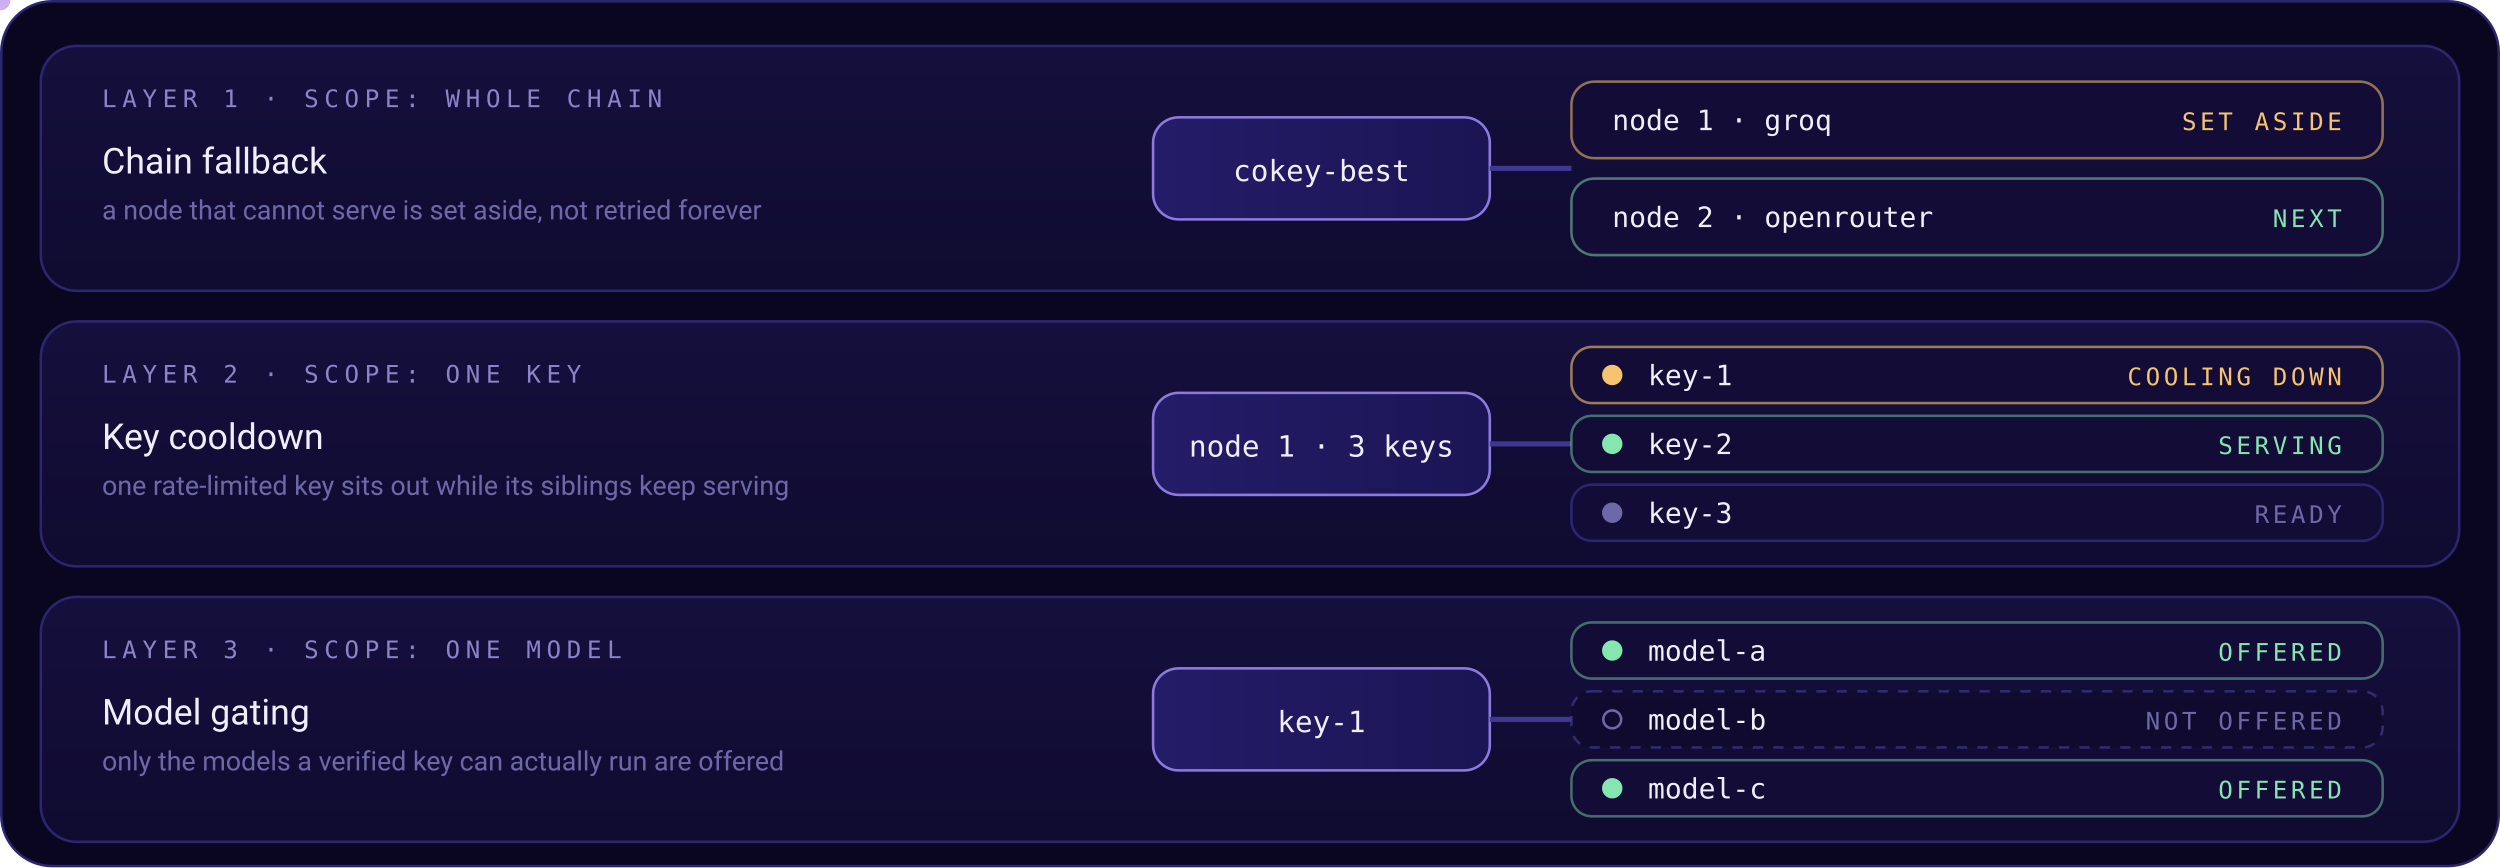
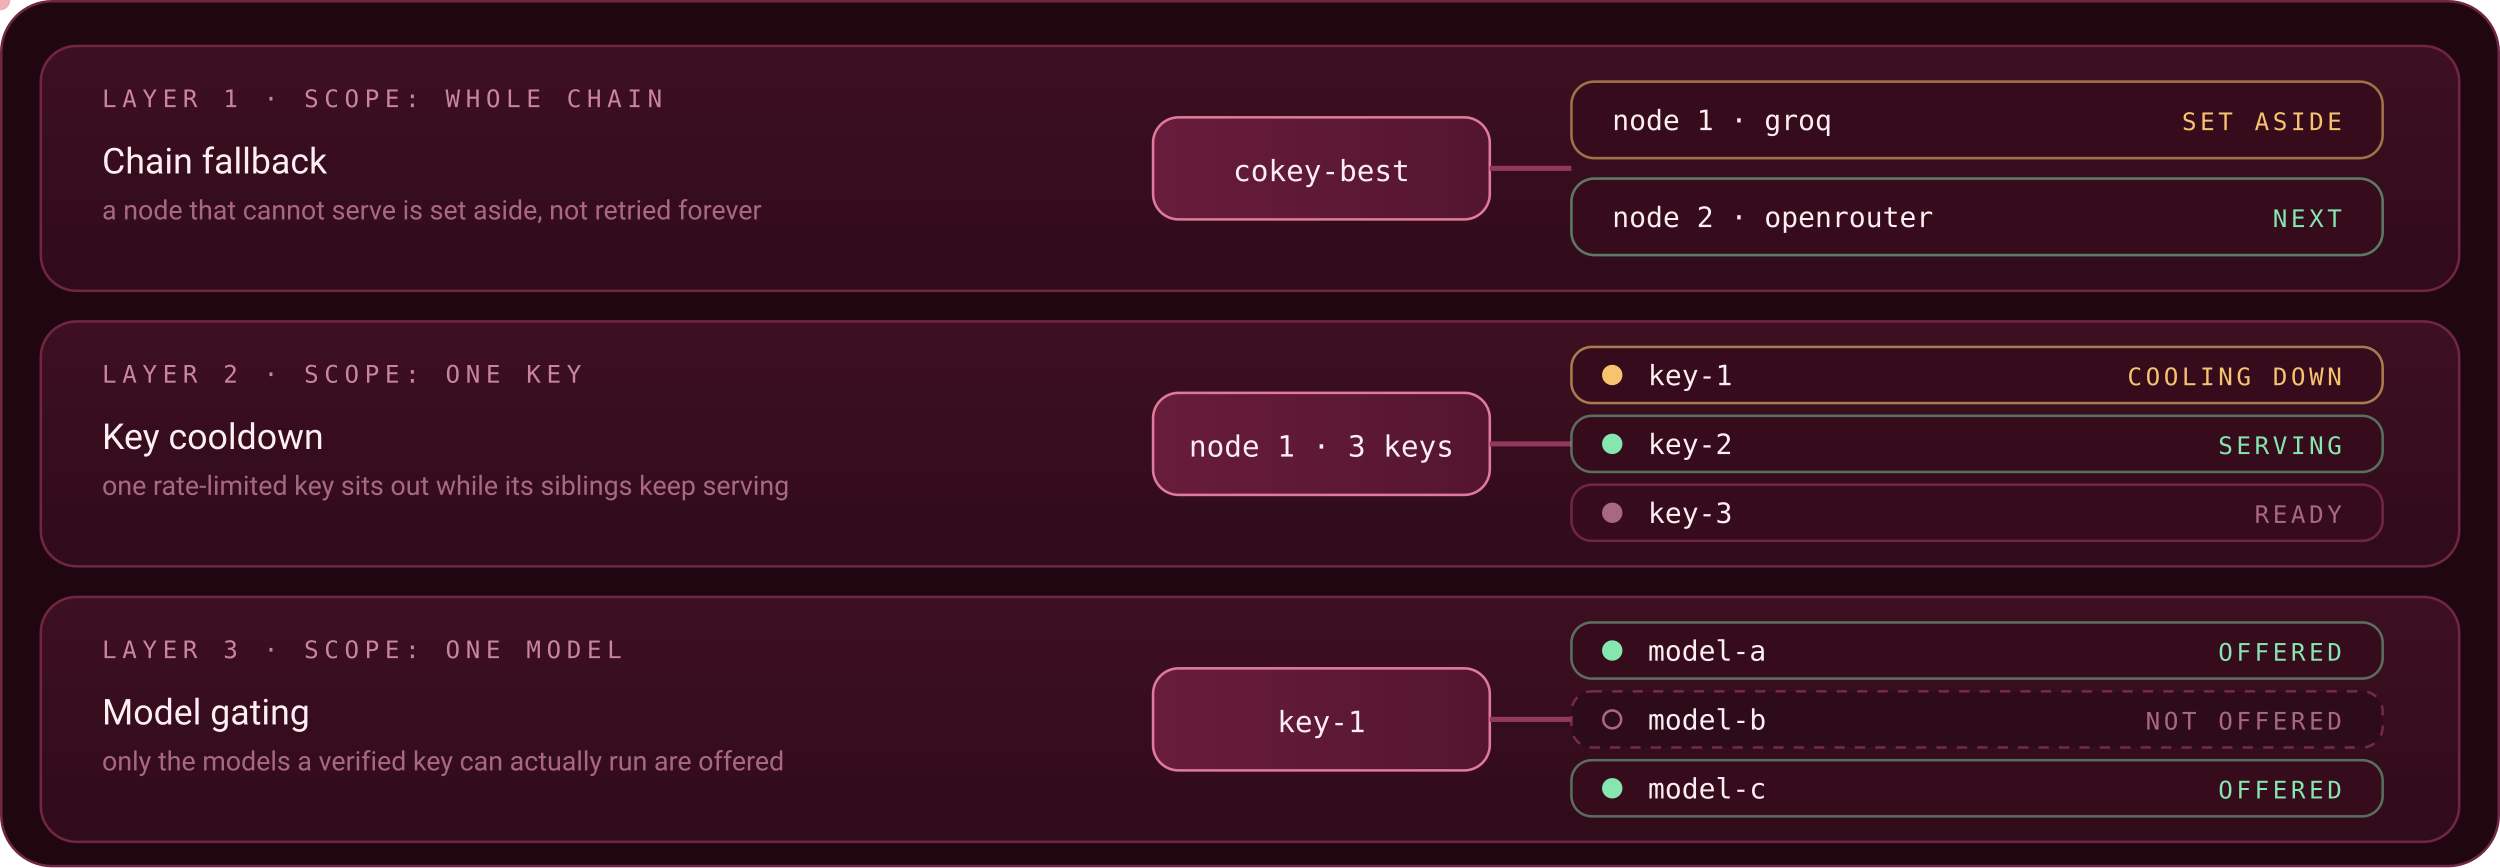
<svg xmlns="http://www.w3.org/2000/svg" viewBox="0 0 980 340" width="980" height="340" role="img" aria-label="Three layers of containment: chain fallback, key cooldown and model gating">
  <defs>
    <linearGradient id="row" x1="0" y1="0" x2="0" y2="1">
-       <stop offset="0" stop-color="#150F3D" />
-       <stop offset="1" stop-color="#100B30" />
+       <stop offset="0" stop-color="#3D0F21" />
+       <stop offset="1" stop-color="#300B19" />
    </linearGradient>
    <linearGradient id="hub" x1="0" y1="0" x2="1" y2="0">
-       <stop offset="0" stop-color="#241C68" />
-       <stop offset="1" stop-color="#1B1554" />
+       <stop offset="0" stop-color="#681C3B" />
+       <stop offset="1" stop-color="#541530" />
    </linearGradient>
    <style>
      .row-kicker {
        font-family: ui-monospace, SFMono-Regular, Menlo, monospace;
        font-size: 9.5px;
        letter-spacing: 2.2px;
-         fill: #8b84c9;
+         fill: #C984A1;
      }
      .row-title {
        font-family: ui-sans-serif, system-ui, -apple-system, "Segoe UI", Roboto, sans-serif;
        font-size: 14px;
-         fill: #f1eefc;
+         fill: #FCEEF2;
      }
      .row-blurb {
        font-family: ui-sans-serif, system-ui, -apple-system, "Segoe UI", Roboto, sans-serif;
        font-size: 10.5px;
-         fill: #6f68a8;
+         fill: #A86882;
      }
      .hub-text {
        font-family: ui-monospace, SFMono-Regular, Menlo, monospace;
        font-size: 11.5px;
-         fill: #f1eefc;
+         fill: #FCEEF2;
      }
      .chip {
        font-family: ui-monospace, SFMono-Regular, Menlo, monospace;
        font-size: 11px;
-         fill: #f1eefc;
+         fill: #FCEEF2;
      }
      .chip-note {
        font-family: ui-monospace, SFMono-Regular, Menlo, monospace;
        font-size: 9.5px;
        letter-spacing: 1.4px;
      }
    </style>
  </defs>
-   <rect x="0.5" y="0.5" width="979" height="339" rx="20" fill="#0A0620" stroke="#2C2570" />
-   <rect x="16" y="18" width="948" height="96" rx="14" fill="url(#row)" stroke="#2C2570" />
+   <rect x="0.5" y="0.5" width="979" height="339" rx="20" fill="#20060F" stroke="#702545" />
+   <rect x="16" y="18" width="948" height="96" rx="14" fill="url(#row)" stroke="#702545" />
  <text class="row-kicker" x="40" y="42">LAYER 1 · SCOPE: WHOLE CHAIN</text>
  <text class="row-title" x="40" y="68">Chain fallback</text>
  <text class="row-blurb" x="40" y="86">a node that cannot serve is set aside, not retried forever</text>
-   <rect x="452" y="46" width="132" height="40" rx="10" fill="url(#hub)" stroke="#8D7AE0" />
+   <rect x="452" y="46" width="132" height="40" rx="10" fill="url(#hub)" stroke="#E07A9C" />
  <text class="hub-text" x="518" y="71" text-anchor="middle">cokey-best</text>
-   <line x1="584" y1="66" x2="616" y2="66" stroke="#403890" stroke-width="2" />
-   <rect x="616" y="32" width="318" height="30" rx="9" fill="#120C36" stroke="#F6C46E" stroke-opacity="0.55" />
+   <line x1="584" y1="66" x2="616" y2="66" stroke="#90385D" stroke-width="2" />
+   <rect x="616" y="32" width="318" height="30" rx="9" fill="#360C1C" stroke="#F6C46E" stroke-opacity="0.55" />
  <text class="chip" x="632" y="51">node 1 · groq</text>
  <text class="chip-note" x="918" y="51" text-anchor="end" fill="#F6C46E">SET ASIDE</text>
-   <rect x="616" y="70" width="318" height="30" rx="9" fill="#120C36" stroke="#86E6B0" stroke-opacity="0.5" />
+   <rect x="616" y="70" width="318" height="30" rx="9" fill="#360C1C" stroke="#86E6B0" stroke-opacity="0.5" />
  <text class="chip" x="632" y="89">node 2 · openrouter</text>
  <text class="chip-note" x="918" y="89" text-anchor="end" fill="#86E6B0">NEXT</text>
-   <circle r="4" fill="#CDB0F0">
+   <circle r="4" fill="#F0B0B4">
    <animate attributeName="opacity" dur="4.4s" repeatCount="indefinite" values="0;0;1;1;0" keyTimes="0;0.05;0.2;0.85;0.95" />
    <animateMotion dur="4.4s" repeatCount="indefinite" calcMode="linear" keyPoints="0;0;1;1" keyTimes="0;0.05;0.85;1" path="M586 66 H614" />
  </circle>
-   <rect x="16" y="126" width="948" height="96" rx="14" fill="url(#row)" stroke="#2C2570" />
+   <rect x="16" y="126" width="948" height="96" rx="14" fill="url(#row)" stroke="#702545" />
  <text class="row-kicker" x="40" y="150">LAYER 2 · SCOPE: ONE KEY</text>
  <text class="row-title" x="40" y="176">Key cooldown</text>
  <text class="row-blurb" x="40" y="194">one rate-limited key sits out while its siblings keep serving</text>
-   <rect x="452" y="154" width="132" height="40" rx="10" fill="url(#hub)" stroke="#8D7AE0" />
+   <rect x="452" y="154" width="132" height="40" rx="10" fill="url(#hub)" stroke="#E07A9C" />
  <text class="hub-text" x="518" y="179" text-anchor="middle">node 1 · 3 keys</text>
-   <line x1="584" y1="174" x2="616" y2="174" stroke="#403890" stroke-width="2" />
-   <rect x="616" y="136" width="318" height="22" rx="8" fill="#120C36" stroke="#F6C46E" stroke-opacity="0.6" />
+   <line x1="584" y1="174" x2="616" y2="174" stroke="#90385D" stroke-width="2" />
+   <rect x="616" y="136" width="318" height="22" rx="8" fill="#360C1C" stroke="#F6C46E" stroke-opacity="0.6" />
  <circle cx="632" cy="147" r="4" fill="#F6C46E">
    <animate attributeName="opacity" values="1;0.3;1" dur="1.6s" repeatCount="indefinite" />
  </circle>
  <text class="chip" x="646" y="151">key-1</text>
  <text class="chip-note" x="918" y="151" text-anchor="end" fill="#F6C46E">COOLING DOWN</text>
-   <rect x="616" y="163" width="318" height="22" rx="8" fill="#120C36" stroke="#86E6B0" stroke-opacity="0.45" />
+   <rect x="616" y="163" width="318" height="22" rx="8" fill="#360C1C" stroke="#86E6B0" stroke-opacity="0.45" />
  <circle cx="632" cy="174" r="4" fill="#86E6B0" />
  <text class="chip" x="646" y="178">key-2</text>
  <text class="chip-note" x="918" y="178" text-anchor="end" fill="#86E6B0">SERVING</text>
-   <rect x="616" y="190" width="318" height="22" rx="8" fill="#120C36" stroke="#2C2570" />
-   <circle cx="632" cy="201" r="4" fill="#6F68A8" />
-   <text class="chip" x="646" y="205" fill="#B4AEE6">key-3</text>
-   <text class="chip-note" x="918" y="205" text-anchor="end" fill="#6F68A8">READY</text>
-   <circle r="4" fill="#CDB0F0">
+   <rect x="616" y="190" width="318" height="22" rx="8" fill="#360C1C" stroke="#702545" />
+   <circle cx="632" cy="201" r="4" fill="#A86882" />
+   <text class="chip" x="646" y="205" fill="#E6AEC5">key-3</text>
+   <text class="chip-note" x="918" y="205" text-anchor="end" fill="#A86882">READY</text>
+   <circle r="4" fill="#F0B0B4">
    <animate attributeName="opacity" dur="4.4s" repeatCount="indefinite" values="0;0;1;1;0" keyTimes="0;0.25;0.4;0.85;0.95" />
    <animateMotion dur="4.4s" repeatCount="indefinite" calcMode="linear" keyPoints="0;0;1;1" keyTimes="0;0.25;0.85;1" path="M586 174 H614" />
  </circle>
-   <rect x="16" y="234" width="948" height="96" rx="14" fill="url(#row)" stroke="#2C2570" />
+   <rect x="16" y="234" width="948" height="96" rx="14" fill="url(#row)" stroke="#702545" />
  <text class="row-kicker" x="40" y="258">LAYER 3 · SCOPE: ONE MODEL</text>
  <text class="row-title" x="40" y="284">Model gating</text>
  <text class="row-blurb" x="40" y="302">only the models a verified key can actually run are offered</text>
-   <rect x="452" y="262" width="132" height="40" rx="10" fill="url(#hub)" stroke="#8D7AE0" />
+   <rect x="452" y="262" width="132" height="40" rx="10" fill="url(#hub)" stroke="#E07A9C" />
  <text class="hub-text" x="518" y="287" text-anchor="middle">key-1</text>
-   <line x1="584" y1="282" x2="616" y2="282" stroke="#403890" stroke-width="2" />
-   <rect x="616" y="244" width="318" height="22" rx="8" fill="#120C36" stroke="#86E6B0" stroke-opacity="0.45" />
+   <line x1="584" y1="282" x2="616" y2="282" stroke="#90385D" stroke-width="2" />
+   <rect x="616" y="244" width="318" height="22" rx="8" fill="#360C1C" stroke="#86E6B0" stroke-opacity="0.45" />
  <circle cx="632" cy="255" r="4" fill="#86E6B0" />
  <text class="chip" x="646" y="259">model-a</text>
  <text class="chip-note" x="918" y="259" text-anchor="end" fill="#86E6B0">OFFERED</text>
-   <rect x="616" y="271" width="318" height="22" rx="8" fill="#0E0A2A" stroke="#403890" stroke-dasharray="4 4" opacity="0.68" />
-   <circle cx="632" cy="282" r="3.5" fill="none" stroke="#6F68A8" />
-   <text class="chip" x="646" y="286" fill="#B4AEE6">model-b</text>
-   <text class="chip-note" x="918" y="286" text-anchor="end" fill="#6F68A8">NOT OFFERED</text>
-   <rect x="616" y="298" width="318" height="22" rx="8" fill="#120C36" stroke="#86E6B0" stroke-opacity="0.45" />
+   <rect x="616" y="271" width="318" height="22" rx="8" fill="#2A0A17" stroke="#90385D" stroke-dasharray="4 4" opacity="0.68" />
+   <circle cx="632" cy="282" r="3.5" fill="none" stroke="#A86882" />
+   <text class="chip" x="646" y="286" fill="#E6AEC5">model-b</text>
+   <text class="chip-note" x="918" y="286" text-anchor="end" fill="#A86882">NOT OFFERED</text>
+   <rect x="616" y="298" width="318" height="22" rx="8" fill="#360C1C" stroke="#86E6B0" stroke-opacity="0.45" />
  <circle cx="632" cy="309" r="4" fill="#86E6B0" />
  <text class="chip" x="646" y="313">model-c</text>
  <text class="chip-note" x="918" y="313" text-anchor="end" fill="#86E6B0">OFFERED</text>
-   <circle r="4" fill="#CDB0F0">
+   <circle r="4" fill="#F0B0B4">
    <animate attributeName="opacity" dur="4.4s" repeatCount="indefinite" values="0;0;1;1;0" keyTimes="0;0.45;0.6;0.85;0.95" />
    <animateMotion dur="4.4s" repeatCount="indefinite" calcMode="linear" keyPoints="0;0;1;1" keyTimes="0;0.45;0.85;1" path="M586 282 H614" />
  </circle>
</svg>
